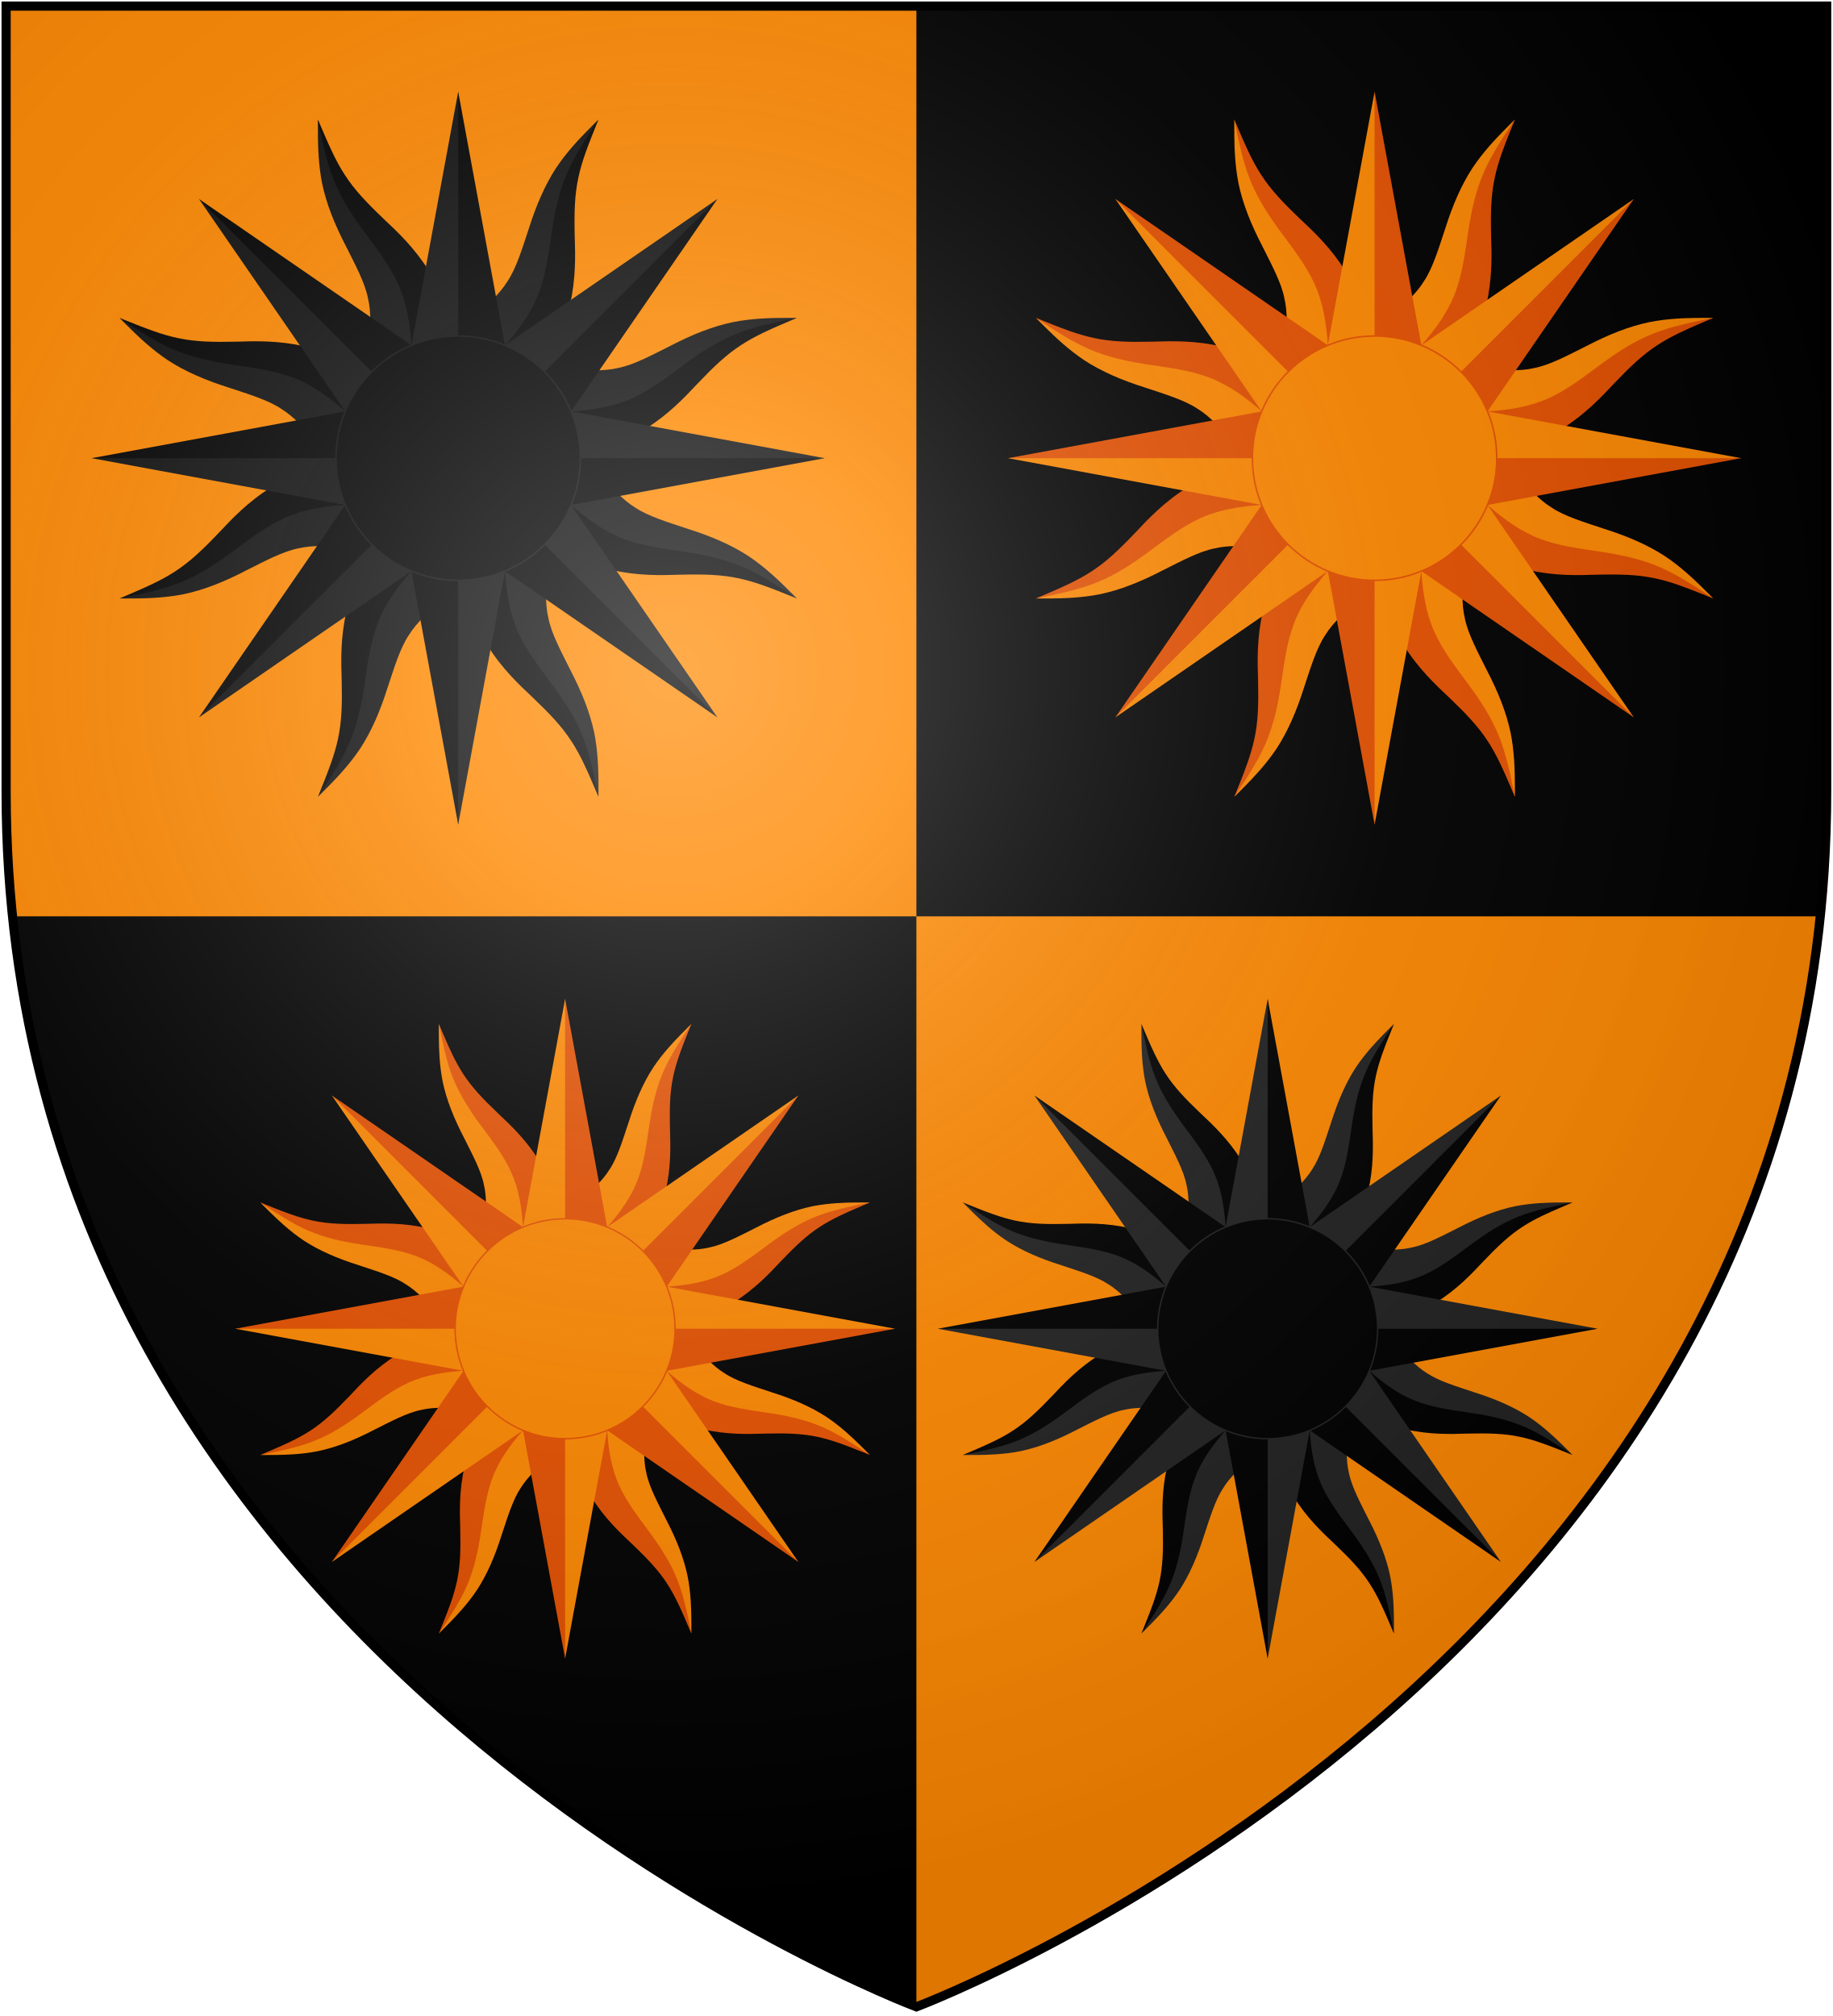
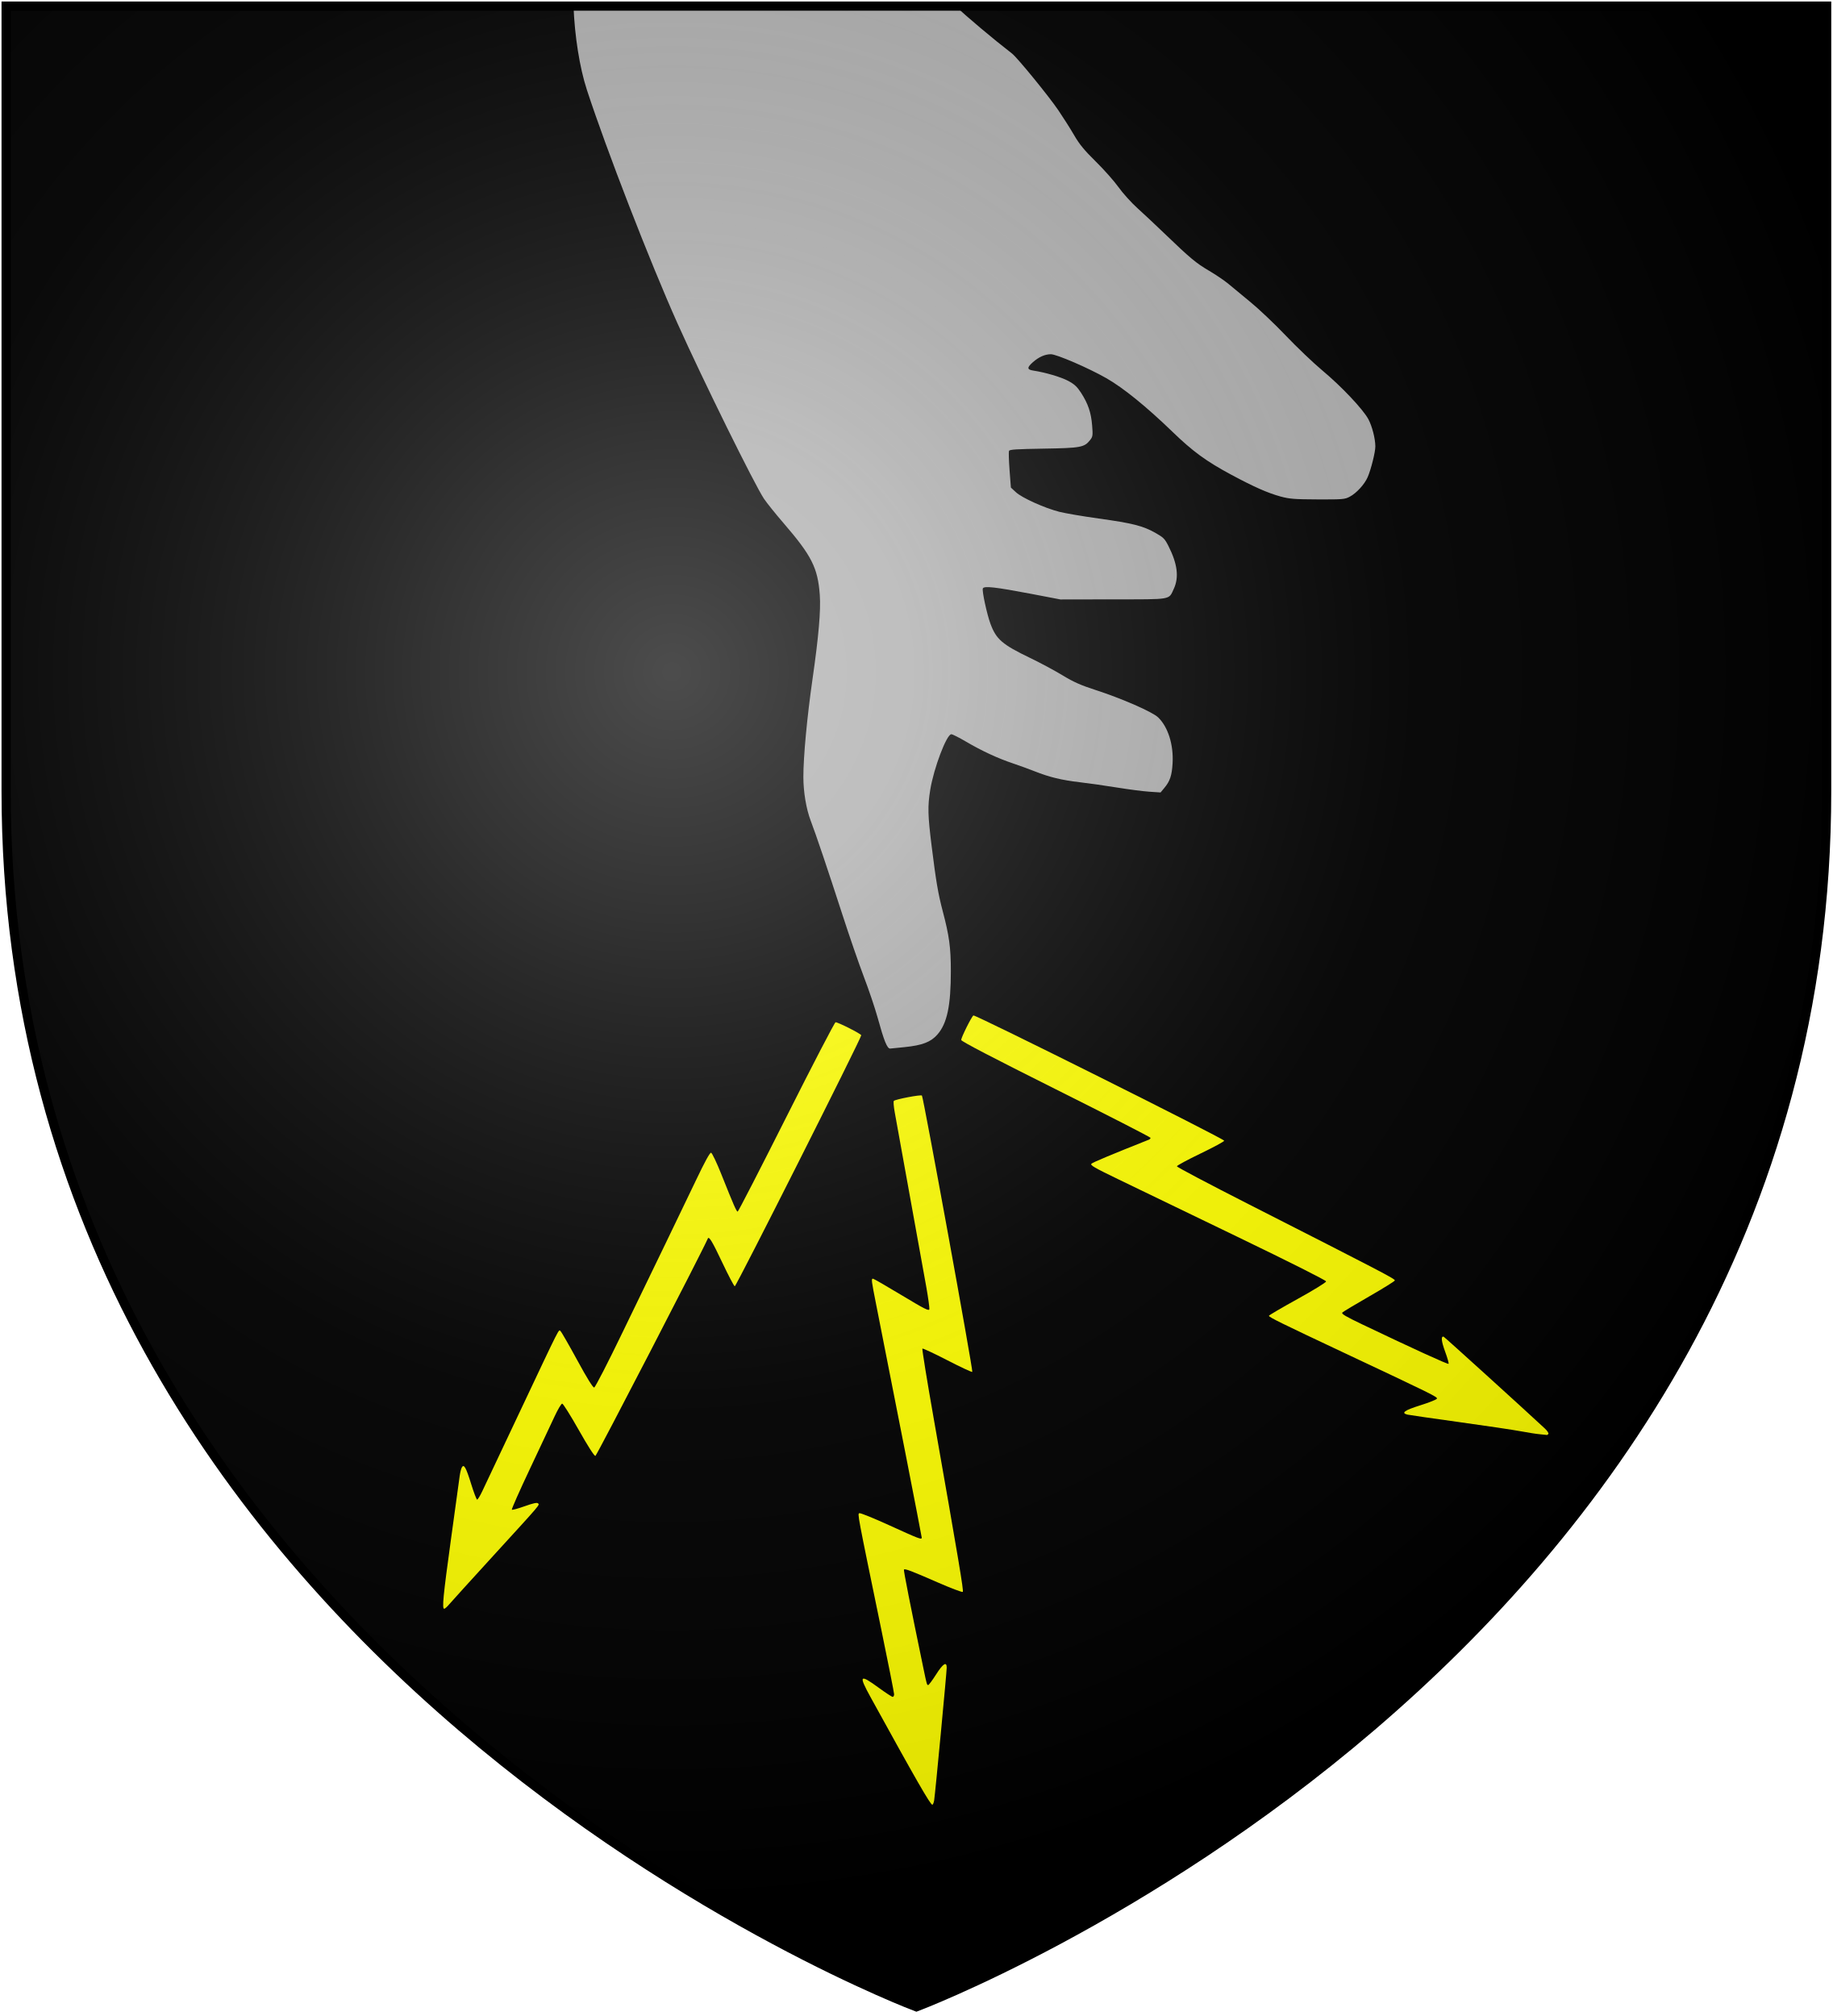
- <svg xmlns="http://www.w3.org/2000/svg" xmlns:xlink="http://www.w3.org/1999/xlink" width="600" height="660">
-   <defs>
+ <svg xmlns="http://www.w3.org/2000/svg" xmlns:xlink="http://www.w3.org/1999/xlink" width="600" height="660" id="svg2" version="1.1">
+   <defs id="defs4">
+     <linearGradient id="linearGradient4445">
+       <stop style="stop-color:#cc0000;stop-opacity:1;" offset="0" id="stop4447" />
+       <stop id="stop4461" offset="0.25" style="stop-color:#ffff00;stop-opacity:1;" />
+       <stop id="stop4459" offset="0.5" style="stop-color:#cc0000;stop-opacity:0.784;" />
+       <stop style="stop-color:#ffff00;stop-opacity:1;" offset="0.75" id="stop4474" />
+       <stop style="stop-color:#cc0000;stop-opacity:1;" offset="1" id="stop4449" />
+     </linearGradient>
    <radialGradient id="rg" gradientUnits="userSpaceOnUse" cx="220" cy="220" r="405">
-       <stop style="stop-color:#fff;stop-opacity:.3" offset="0" />
-       <stop style="stop-color:#fff;stop-opacity:.2" offset=".2" />
-       <stop style="stop-color:#666;stop-opacity:.1" offset=".6" />
-       <stop style="stop-color:#000;stop-opacity:.13" offset="1" />
+       <stop style="stop-color:#fff;stop-opacity:.3" offset="0" id="stop7" />
+       <stop style="stop-color:#fff;stop-opacity:.2" offset=".2" id="stop9" />
+       <stop style="stop-color:#666;stop-opacity:.1" offset=".6" id="stop11" />
+       <stop style="stop-color:#000;stop-opacity:.13" offset="1" id="stop13" />
    </radialGradient>
    <path id="shield" d="m2,2v257c0,286 298,398 298,398c0,0 298-112 298-398V2z" />
-     <g id="black-sun" transform="scale(0.5)">
-       <g id="black-wavy-rays" transform="rotate(22.5,300,300)">
-         <g id="black-wavy-ray">
-           <path style="fill:#0f0f0f;stroke:none;" d="m 295.717,70.376 c -2.385,5.976 -6.793,17.205 -9.212,29.482 -2.482,13.198 -2.695,27.571 -1.276,43.823 v 2e-5 c 0.916,13.141 2.361,26.692 0.28,36.949 -1.524,9.641 -6.37,19.491 -11.656,30.465 -6.488,12.089 -13.442,26.835 -16.405,47.216 -1.104,16.246 1.289,30.237 5.178,41.689 h 37.369 l 18.025,-120.05 -18.021,-59.975 -2.713,-29.987 2.713,-29.987 c 0,0 -1.6,3.65 -4.283,10.376 z" />
-           <path style="fill:#000000;stroke:none;" d="m 337.366,300 c -1.986,-5.856 -4.364,-11.092 -6.866,-15.539 -1e-5,-4e-5 -0.032,-0.074 -0.032,-0.074 h 5e-5 v 0 c -3.605,-8.373 -8.77,-17.398 -8.831,-22.699 -1.566,-6.816 1.574,-17.211 4.509,-32.784 3.534,-14.922 5.368,-31.997 3.056,-49.535 -2.903,-17.451 -9.211,-31.546 -14.432,-43.051 l -1e-5,-1e-5 c -6.103,-13.834 -10.297,-24.638 -12.384,-36.177 -1.99,-10.568 -2.156,-22.658 -2.245,-28.944 -0.102,-7.189 -0.142,-11.198 -0.142,-11.198 -2.575,13.333 -5.316,26.667 -5.554,40 -0.238,13.333 2.231,26.667 5.554,40 3.323,13.333 6.971,26.667 7.356,40 0.385,13.333 -2.815,26.667 -7.356,40 -4.541,13.333 -9.755,26.667 -10.457,40 -0.702,13.333 3.664,26.667 10.457,40" />
-         </g>
-         <use xlink:href="#black-wavy-ray" transform="rotate(45,300,300)" />
-         <use xlink:href="#black-wavy-ray" transform="rotate(90,300,300)" />
-         <use xlink:href="#black-wavy-ray" transform="rotate(135,300,300)" />
-         <use xlink:href="#black-wavy-ray" transform="rotate(180,300,300)" />
-         <use xlink:href="#black-wavy-ray" transform="rotate(225,300,300)" />
-         <use xlink:href="#black-wavy-ray" transform="rotate(270,300,300)" />
-         <use xlink:href="#black-wavy-ray" transform="rotate(315,300,300)" />
-       </g>
-       <g id="black-straight-rays">
-         <g id="black-straight-ray">
-           <path style="fill:#0f0f0f;stroke:none;" d="m 300,60 -30.615,166.09 30.615,73.91 15,-73.91 z" />
-           <path style="fill:#000000;stroke:none;" d="m 300,300 v -240 l 30.615,166.09 z" />
-         </g>
-         <use xlink:href="#black-straight-ray" transform="rotate(45,300,300)" />
-         <use xlink:href="#black-straight-ray" transform="rotate(90,300,300)" />
-         <use xlink:href="#black-straight-ray" transform="rotate(135,300,300)" />
-         <use xlink:href="#black-straight-ray" transform="rotate(180,300,300)" />
-         <use xlink:href="#black-straight-ray" transform="rotate(225,300,300)" />
-         <use xlink:href="#black-straight-ray" transform="rotate(270,300,300)" />
-         <use xlink:href="#black-straight-ray" transform="rotate(315,300,300)" />
-       </g>
-       <circle id="black-disk" style="fill:#000000;stroke:#0f0f0f;" cx="300" cy="300" r="80" />
-     </g>
-     <g id="black-sun2" transform="scale(0.5)">
-       <g id="black-wavy-rays2" transform="rotate(22.5,300,300)">
-         <g id="black-wavy-ray2">
-           <path style="fill:#222222;stroke:none;" d="m 295.717,70.376 c -2.385,5.976 -6.793,17.205 -9.212,29.482 -2.482,13.198 -2.695,27.571 -1.276,43.823 v 2e-5 c 0.916,13.141 2.361,26.692 0.28,36.949 -1.524,9.641 -6.37,19.491 -11.656,30.465 -6.488,12.089 -13.442,26.835 -16.405,47.216 -1.104,16.246 1.289,30.237 5.178,41.689 h 37.369 l 18.025,-120.05 -18.021,-59.975 -2.713,-29.987 2.713,-29.987 c 0,0 -1.6,3.65 -4.283,10.376 z" />
-           <path style="fill:#000000;stroke:none;" d="m 337.366,300 c -1.986,-5.856 -4.364,-11.092 -6.866,-15.539 -1e-5,-4e-5 -0.032,-0.074 -0.032,-0.074 h 5e-5 v 0 c -3.605,-8.373 -8.77,-17.398 -8.831,-22.699 -1.566,-6.816 1.574,-17.211 4.509,-32.784 3.534,-14.922 5.368,-31.997 3.056,-49.535 -2.903,-17.451 -9.211,-31.546 -14.432,-43.051 l -1e-5,-1e-5 c -6.103,-13.834 -10.297,-24.638 -12.384,-36.177 -1.99,-10.568 -2.156,-22.658 -2.245,-28.944 -0.102,-7.189 -0.142,-11.198 -0.142,-11.198 -2.575,13.333 -5.316,26.667 -5.554,40 -0.238,13.333 2.231,26.667 5.554,40 3.323,13.333 6.971,26.667 7.356,40 0.385,13.333 -2.815,26.667 -7.356,40 -4.541,13.333 -9.755,26.667 -10.457,40 -0.702,13.333 3.664,26.667 10.457,40" />
-         </g>
-         <use xlink:href="#black-wavy-ray2" transform="rotate(45,300,300)" />
-         <use xlink:href="#black-wavy-ray2" transform="rotate(90,300,300)" />
-         <use xlink:href="#black-wavy-ray2" transform="rotate(135,300,300)" />
-         <use xlink:href="#black-wavy-ray2" transform="rotate(180,300,300)" />
-         <use xlink:href="#black-wavy-ray2" transform="rotate(225,300,300)" />
-         <use xlink:href="#black-wavy-ray2" transform="rotate(270,300,300)" />
-         <use xlink:href="#black-wavy-ray2" transform="rotate(315,300,300)" />
-       </g>
-       <g id="black-straight-rays2">
-         <g id="black-straight-ray2">
-           <path style="fill:#222222;stroke:none;" d="m 300,60 -30.615,166.09 30.615,73.91 15,-73.91 z" />
-           <path style="fill:#000000;stroke:none;" d="m 300,300 v -240 l 30.615,166.09 z" />
-         </g>
-         <use xlink:href="#black-straight-ray2" transform="rotate(45,300,300)" />
-         <use xlink:href="#black-straight-ray2" transform="rotate(90,300,300)" />
-         <use xlink:href="#black-straight-ray2" transform="rotate(135,300,300)" />
-         <use xlink:href="#black-straight-ray2" transform="rotate(180,300,300)" />
-         <use xlink:href="#black-straight-ray2" transform="rotate(225,300,300)" />
-         <use xlink:href="#black-straight-ray2" transform="rotate(270,300,300)" />
-         <use xlink:href="#black-straight-ray2" transform="rotate(315,300,300)" />
-       </g>
-       <circle id="black-disk2" style="fill:#000000;stroke:#222222;" cx="300" cy="300" r="80" />
-     </g>
-     <g id="orange-sun" transform="scale(0.5)">
-       <g id="orange-wavy-rays" transform="rotate(22.5,300,300)">
-         <g id="orange-wavy-ray">
-           <path style="fill:#ff8800;stroke:none;" d="m 295.717,70.376 c -2.385,5.976 -6.793,17.205 -9.212,29.482 -2.482,13.198 -2.695,27.571 -1.276,43.823 v 2e-5 c 0.916,13.141 2.361,26.692 0.28,36.949 -1.524,9.641 -6.37,19.491 -11.656,30.465 -6.488,12.089 -13.442,26.835 -16.405,47.216 -1.104,16.246 1.289,30.237 5.178,41.689 h 37.369 l 18.025,-120.05 -18.021,-59.975 -2.713,-29.987 2.713,-29.987 c 0,0 -1.6,3.65 -4.283,10.376 z" />
-           <path style="fill:#e55000;stroke:none;" d="m 337.366,300 c -1.986,-5.856 -4.364,-11.092 -6.866,-15.539 -1e-5,-4e-5 -0.032,-0.074 -0.032,-0.074 h 5e-5 v 0 c -3.605,-8.373 -8.77,-17.398 -8.831,-22.699 -1.566,-6.816 1.574,-17.211 4.509,-32.784 3.534,-14.922 5.368,-31.997 3.056,-49.535 -2.903,-17.451 -9.211,-31.546 -14.432,-43.051 l -1e-5,-1e-5 c -6.103,-13.834 -10.297,-24.638 -12.384,-36.177 -1.99,-10.568 -2.156,-22.658 -2.245,-28.944 -0.102,-7.189 -0.142,-11.198 -0.142,-11.198 -2.575,13.333 -5.316,26.667 -5.554,40 -0.238,13.333 2.231,26.667 5.554,40 3.323,13.333 6.971,26.667 7.356,40 0.385,13.333 -2.815,26.667 -7.356,40 -4.541,13.333 -9.755,26.667 -10.457,40 -0.702,13.333 3.664,26.667 10.457,40" />
-         </g>
-         <use xlink:href="#orange-wavy-ray" transform="rotate(45,300,300)" />
-         <use xlink:href="#orange-wavy-ray" transform="rotate(90,300,300)" />
-         <use xlink:href="#orange-wavy-ray" transform="rotate(135,300,300)" />
-         <use xlink:href="#orange-wavy-ray" transform="rotate(180,300,300)" />
-         <use xlink:href="#orange-wavy-ray" transform="rotate(225,300,300)" />
-         <use xlink:href="#orange-wavy-ray" transform="rotate(270,300,300)" />
-         <use xlink:href="#orange-wavy-ray" transform="rotate(315,300,300)" />
-       </g>
-       <g id="orange-straight-rays">
-         <g id="orange-straight-ray">
-           <path style="fill:#ff8800;stroke:none;" d="m 300,60 -30.615,166.09 30.615,73.91 15,-73.91 z" />
-           <path style="fill:#e55000;stroke:none;" d="m 300,300 v -240 l 30.615,166.09 z" />
-         </g>
-         <use xlink:href="#orange-straight-ray" transform="rotate(45,300,300)" />
-         <use xlink:href="#orange-straight-ray" transform="rotate(90,300,300)" />
-         <use xlink:href="#orange-straight-ray" transform="rotate(135,300,300)" />
-         <use xlink:href="#orange-straight-ray" transform="rotate(180,300,300)" />
-         <use xlink:href="#orange-straight-ray" transform="rotate(225,300,300)" />
-         <use xlink:href="#orange-straight-ray" transform="rotate(270,300,300)" />
-         <use xlink:href="#orange-straight-ray" transform="rotate(315,300,300)" />
-       </g>
-       <circle id="orange-disk" style="fill:#ff8800;stroke:#e55000;" cx="300" cy="300" r="80" />
-     </g>
+     <radialGradient xlink:href="#rg-7" id="radialGradient3055-1" gradientUnits="userSpaceOnUse" cx="220" cy="220" r="405" />
+     <radialGradient id="rg-7" gradientUnits="userSpaceOnUse" cx="220" cy="220" r="405">
+       <stop style="stop-color:#fff;stop-opacity:.3" offset="0" id="stop7-4" />
+       <stop style="stop-color:#fff;stop-opacity:.2" offset=".2" id="stop9-0" />
+       <stop style="stop-color:#666;stop-opacity:.1" offset=".6" id="stop11-9" />
+       <stop style="stop-color:#000;stop-opacity:.13" offset="1" id="stop13-4" />
+     </radialGradient>
+     <radialGradient r="405" cy="220" cx="220" gradientUnits="userSpaceOnUse" id="radialGradient3074" xlink:href="#rg-7" />
+     <radialGradient xlink:href="#linearGradient4445" id="radialGradient4457" cx="273.656" cy="280.404" fx="273.656" fy="280.404" r="271.156" gradientTransform="matrix(1,0,0,1.026729,0,-7.494966)" gradientUnits="userSpaceOnUse" />
+     <radialGradient xlink:href="#linearGradient4445" id="radialGradient4504" gradientUnits="userSpaceOnUse" gradientTransform="matrix(-1,0,0,1.026729,601,-7.494966)" cx="273.656" cy="280.404" fx="273.656" fy="280.404" r="271.156" />
+     <linearGradient id="linearGradient4445-7">
+       <stop style="stop-color:#cc0000;stop-opacity:1;" offset="0" id="stop4447-4" />
+       <stop id="stop4461-0" offset="0.25" style="stop-color:#ffff00;stop-opacity:1;" />
+       <stop id="stop4459-9" offset="0.5" style="stop-color:#cc0000;stop-opacity:0.784;" />
+       <stop style="stop-color:#ffff00;stop-opacity:1;" offset="0.75" id="stop4474-4" />
+       <stop style="stop-color:#cc0000;stop-opacity:1;" offset="1" id="stop4449-8" />
+     </linearGradient>
+     <linearGradient id="linearGradient3068">
+       <stop style="stop-color:#cc0000;stop-opacity:1;" offset="0" id="stop3070" />
+       <stop id="stop3072" offset="0.25" style="stop-color:#ffff00;stop-opacity:1;" />
+       <stop id="stop3074" offset="0.5" style="stop-color:#cc0000;stop-opacity:0.784;" />
+       <stop style="stop-color:#ffff00;stop-opacity:1;" offset="0.75" id="stop3076" />
+       <stop style="stop-color:#cc0000;stop-opacity:1;" offset="1" id="stop3078" />
+     </linearGradient>
+     <linearGradient xlink:href="#linearGradient3068" id="linearGradient4189" x1="194.319" y1="980.34" x2="-11.083" y2="978.982" gradientUnits="userSpaceOnUse" />
+     <linearGradient xlink:href="#linearGradient3068" id="linearGradient4213" x1="45.518" y1="910.064" x2="144.508" y2="910.064" gradientUnits="userSpaceOnUse" />
+     <linearGradient xlink:href="#linearGradient3068" id="linearGradient4288" gradientUnits="userSpaceOnUse" x1="194.319" y1="980.34" x2="-11.083" y2="978.982" />
+     <linearGradient xlink:href="#linearGradient3068" id="linearGradient4290" gradientUnits="userSpaceOnUse" x1="45.518" y1="910.064" x2="144.508" y2="910.064" />
+     <linearGradient xlink:href="#linearGradient3068" id="linearGradient4292" gradientUnits="userSpaceOnUse" x1="194.319" y1="980.34" x2="-11.083" y2="978.982" />
+     <linearGradient xlink:href="#linearGradient3068" id="linearGradient4294" gradientUnits="userSpaceOnUse" x1="45.518" y1="910.064" x2="144.508" y2="910.064" />
+     <linearGradient xlink:href="#linearGradient3068" id="linearGradient4296" gradientUnits="userSpaceOnUse" x1="194.319" y1="980.34" x2="-11.083" y2="978.982" />
+     <linearGradient xlink:href="#linearGradient3068" id="linearGradient4298" gradientUnits="userSpaceOnUse" x1="45.518" y1="910.064" x2="144.508" y2="910.064" />
+     <linearGradient xlink:href="#linearGradient3068" id="linearGradient4444" gradientUnits="userSpaceOnUse" x1="194.319" y1="980.34" x2="-11.083" y2="978.982" />
+     <linearGradient xlink:href="#linearGradient3068" id="linearGradient4446" gradientUnits="userSpaceOnUse" x1="45.518" y1="910.064" x2="144.508" y2="910.064" />
+     <linearGradient xlink:href="#linearGradient3068" id="linearGradient4448" gradientUnits="userSpaceOnUse" x1="194.319" y1="980.34" x2="-11.083" y2="978.982" />
+     <linearGradient xlink:href="#linearGradient3068" id="linearGradient4450" gradientUnits="userSpaceOnUse" x1="45.518" y1="910.064" x2="144.508" y2="910.064" />
+     <linearGradient xlink:href="#linearGradient3068" id="linearGradient4452" gradientUnits="userSpaceOnUse" x1="194.319" y1="980.34" x2="-11.083" y2="978.982" />
+     <linearGradient xlink:href="#linearGradient3068" id="linearGradient4454" gradientUnits="userSpaceOnUse" x1="45.518" y1="910.064" x2="144.508" y2="910.064" />
+     <linearGradient xlink:href="#linearGradient3068" id="linearGradient4600" gradientUnits="userSpaceOnUse" x1="194.319" y1="980.34" x2="-11.083" y2="978.982" />
+     <linearGradient xlink:href="#linearGradient3068" id="linearGradient4602" gradientUnits="userSpaceOnUse" x1="45.518" y1="910.064" x2="144.508" y2="910.064" />
+     <linearGradient xlink:href="#linearGradient3068" id="linearGradient4604" gradientUnits="userSpaceOnUse" x1="194.319" y1="980.34" x2="-11.083" y2="978.982" />
+     <linearGradient xlink:href="#linearGradient3068" id="linearGradient4606" gradientUnits="userSpaceOnUse" x1="45.518" y1="910.064" x2="144.508" y2="910.064" />
+     <linearGradient xlink:href="#linearGradient3068" id="linearGradient4608" gradientUnits="userSpaceOnUse" x1="194.319" y1="980.34" x2="-11.083" y2="978.982" />
+     <linearGradient xlink:href="#linearGradient3068" id="linearGradient4610" gradientUnits="userSpaceOnUse" x1="45.518" y1="910.064" x2="144.508" y2="910.064" />
+     <linearGradient xlink:href="#linearGradient3068" id="linearGradient4764" gradientUnits="userSpaceOnUse" x1="194.319" y1="980.34" x2="-11.083" y2="978.982" />
+     <linearGradient xlink:href="#linearGradient3068" id="linearGradient4766" gradientUnits="userSpaceOnUse" x1="45.518" y1="910.064" x2="144.508" y2="910.064" />
+     <linearGradient xlink:href="#linearGradient3068" id="linearGradient4912" gradientUnits="userSpaceOnUse" x1="194.319" y1="980.34" x2="-11.083" y2="978.982" />
+     <linearGradient xlink:href="#linearGradient3068" id="linearGradient4914" gradientUnits="userSpaceOnUse" x1="45.518" y1="910.064" x2="144.508" y2="910.064" />
+     <linearGradient xlink:href="#linearGradient3068" id="linearGradient4916" gradientUnits="userSpaceOnUse" x1="194.319" y1="980.34" x2="-11.083" y2="978.982" />
+     <linearGradient xlink:href="#linearGradient3068" id="linearGradient4918" gradientUnits="userSpaceOnUse" x1="45.518" y1="910.064" x2="144.508" y2="910.064" />
+     <linearGradient xlink:href="#linearGradient3068" id="linearGradient4920" gradientUnits="userSpaceOnUse" x1="194.319" y1="980.34" x2="-11.083" y2="978.982" />
+     <linearGradient xlink:href="#linearGradient3068" id="linearGradient4922" gradientUnits="userSpaceOnUse" x1="45.518" y1="910.064" x2="144.508" y2="910.064" />
+     <linearGradient xlink:href="#linearGradient3068" id="linearGradient5068" gradientUnits="userSpaceOnUse" x1="194.319" y1="980.34" x2="-11.083" y2="978.982" />
+     <linearGradient xlink:href="#linearGradient3068" id="linearGradient5070" gradientUnits="userSpaceOnUse" x1="45.518" y1="910.064" x2="144.508" y2="910.064" />
+     <linearGradient xlink:href="#linearGradient3068" id="linearGradient5072" gradientUnits="userSpaceOnUse" x1="194.319" y1="980.34" x2="-11.083" y2="978.982" />
+     <linearGradient xlink:href="#linearGradient3068" id="linearGradient5074" gradientUnits="userSpaceOnUse" x1="45.518" y1="910.064" x2="144.508" y2="910.064" />
+     <linearGradient xlink:href="#linearGradient3068" id="linearGradient5076" gradientUnits="userSpaceOnUse" x1="194.319" y1="980.34" x2="-11.083" y2="978.982" />
+     <linearGradient xlink:href="#linearGradient3068" id="linearGradient5078" gradientUnits="userSpaceOnUse" x1="45.518" y1="910.064" x2="144.508" y2="910.064" />
+     <linearGradient xlink:href="#linearGradient3068" id="linearGradient5232" gradientUnits="userSpaceOnUse" x1="194.319" y1="980.34" x2="-11.083" y2="978.982" />
+     <linearGradient xlink:href="#linearGradient3068" id="linearGradient5234" gradientUnits="userSpaceOnUse" x1="45.518" y1="910.064" x2="144.508" y2="910.064" />
+     <linearGradient xlink:href="#linearGradient3068" id="linearGradient5388" gradientUnits="userSpaceOnUse" x1="194.319" y1="980.34" x2="-11.083" y2="978.982" />
+     <linearGradient xlink:href="#linearGradient3068" id="linearGradient5390" gradientUnits="userSpaceOnUse" x1="45.518" y1="910.064" x2="144.508" y2="910.064" />
+     <linearGradient xlink:href="#linearGradient3068" id="linearGradient5852" gradientUnits="userSpaceOnUse" x1="194.319" y1="980.34" x2="-11.083" y2="978.982" />
+     <linearGradient xlink:href="#linearGradient3068" id="linearGradient5854" gradientUnits="userSpaceOnUse" x1="45.518" y1="910.064" x2="144.508" y2="910.064" />
+     <linearGradient xlink:href="#linearGradient3068" id="linearGradient5856" gradientUnits="userSpaceOnUse" x1="194.319" y1="980.34" x2="-11.083" y2="978.982" />
+     <linearGradient xlink:href="#linearGradient3068" id="linearGradient5858" gradientUnits="userSpaceOnUse" x1="45.518" y1="910.064" x2="144.508" y2="910.064" />
+     <linearGradient xlink:href="#linearGradient3068" id="linearGradient5860" gradientUnits="userSpaceOnUse" x1="194.319" y1="980.34" x2="-11.083" y2="978.982" />
+     <linearGradient xlink:href="#linearGradient3068" id="linearGradient5862" gradientUnits="userSpaceOnUse" x1="45.518" y1="910.064" x2="144.508" y2="910.064" />
+     <linearGradient xlink:href="#linearGradient3068" id="linearGradient6008" gradientUnits="userSpaceOnUse" x1="194.319" y1="980.34" x2="-11.083" y2="978.982" />
+     <linearGradient xlink:href="#linearGradient3068" id="linearGradient6010" gradientUnits="userSpaceOnUse" x1="45.518" y1="910.064" x2="144.508" y2="910.064" />
+     <linearGradient xlink:href="#linearGradient3068" id="linearGradient6012" gradientUnits="userSpaceOnUse" x1="194.319" y1="980.34" x2="-11.083" y2="978.982" />
+     <linearGradient xlink:href="#linearGradient3068" id="linearGradient6014" gradientUnits="userSpaceOnUse" x1="45.518" y1="910.064" x2="144.508" y2="910.064" />
+     <linearGradient xlink:href="#linearGradient3068" id="linearGradient6016" gradientUnits="userSpaceOnUse" x1="194.319" y1="980.34" x2="-11.083" y2="978.982" />
+     <linearGradient xlink:href="#linearGradient3068" id="linearGradient6018" gradientUnits="userSpaceOnUse" x1="45.518" y1="910.064" x2="144.508" y2="910.064" />
+     <linearGradient xlink:href="#linearGradient3068" id="linearGradient6164" gradientUnits="userSpaceOnUse" x1="194.319" y1="980.34" x2="-11.083" y2="978.982" />
+     <linearGradient xlink:href="#linearGradient3068" id="linearGradient6166" gradientUnits="userSpaceOnUse" x1="45.518" y1="910.064" x2="144.508" y2="910.064" />
+     <linearGradient xlink:href="#linearGradient3068" id="linearGradient6168" gradientUnits="userSpaceOnUse" x1="194.319" y1="980.34" x2="-11.083" y2="978.982" />
+     <linearGradient xlink:href="#linearGradient3068" id="linearGradient6170" gradientUnits="userSpaceOnUse" x1="45.518" y1="910.064" x2="144.508" y2="910.064" />
+     <linearGradient xlink:href="#linearGradient3068" id="linearGradient6172" gradientUnits="userSpaceOnUse" x1="194.319" y1="980.34" x2="-11.083" y2="978.982" />
+     <linearGradient xlink:href="#linearGradient3068" id="linearGradient6174" gradientUnits="userSpaceOnUse" x1="45.518" y1="910.064" x2="144.508" y2="910.064" />
+     <linearGradient xlink:href="#linearGradient3068" id="linearGradient6320" gradientUnits="userSpaceOnUse" x1="194.319" y1="980.34" x2="-11.083" y2="978.982" />
+     <linearGradient xlink:href="#linearGradient3068" id="linearGradient6322" gradientUnits="userSpaceOnUse" x1="45.518" y1="910.064" x2="144.508" y2="910.064" />
+     <linearGradient xlink:href="#linearGradient3068" id="linearGradient6324" gradientUnits="userSpaceOnUse" x1="194.319" y1="980.34" x2="-11.083" y2="978.982" />
+     <linearGradient xlink:href="#linearGradient3068" id="linearGradient6326" gradientUnits="userSpaceOnUse" x1="45.518" y1="910.064" x2="144.508" y2="910.064" />
+     <linearGradient xlink:href="#linearGradient3068" id="linearGradient6328" gradientUnits="userSpaceOnUse" x1="194.319" y1="980.34" x2="-11.083" y2="978.982" />
+     <linearGradient xlink:href="#linearGradient3068" id="linearGradient6330" gradientUnits="userSpaceOnUse" x1="45.518" y1="910.064" x2="144.508" y2="910.064" />
  </defs>
-   <use id="bg" xlink:href="#shield" fill="#f80" />
-   <path id="top-right" fill="#000" d="M 300 2 L 300 300 L 595.893 300 C 597.268 286.748 598 273.089 598 259 L 598 2 L 300 2 z" />
-   <path id="bottom-left" fill="#000" d="M 4.107 300 C 30.646 555.756 300 657 300 657 L 300 300 L 4.107 300 z" />
-   <use xlink:href="#black-sun" />
-   <use xlink:href="#black-sun2" transform="translate(280,300)scale(0.9)" />
-   <use xlink:href="#orange-sun" transform="translate(300)" />
-   <use xlink:href="#orange-sun" transform="translate(50,300)scale(0.9)" />
-   <use id="shine" xlink:href="#shield" fill="url(#rg)" stroke="#000" stroke-width="3" />
+   <g id="layer2" style="display:inline">
+     <path d="m 598.5,2 v 257 c 0,286 -298,398 -298,398 0,0 -298,-112 -298,-398 V 2 z" id="path13" style="fill:#000000;fill-opacity:1;stroke:none;display:inline" />
+     <path style="fill:#ffff00" d="m 305.815,589.432 c 0.323,-1.933 4.113,-42.02 4.112,-43.484 0,-2.108 -1.226,-1.317 -3.497,2.26 -1.203,1.894 -2.357,3.444 -2.566,3.444 -0.407,0 -0.476,-0.239 -1.499,-5.166 -4.387,-21.134 -6.62,-32.459 -6.437,-32.642 0.35,-0.35 2.446,0.448 10.972,4.176 4.374,1.913 8.105,3.325 8.292,3.138 0.328,-0.328 -1.277,-9.891 -9.61,-57.272 -2.139,-12.16 -3.768,-22.23 -3.621,-22.377 0.147,-0.147 3.822,1.568 8.167,3.812 4.345,2.244 8.023,3.958 8.174,3.81 0.33,-0.325 -16.016,-89.992 -16.492,-90.468 -0.363,-0.363 -8.659,1.216 -9.193,1.75 -0.18,0.18 -0.046,1.871 0.298,3.757 2.259,12.363 9.402,51.896 10.334,57.194 0.62,3.524 1.069,6.776 0.997,7.227 -0.11,0.694 -1.508,-0.009 -9.092,-4.577 -4.929,-2.969 -9.143,-5.397 -9.364,-5.397 -0.6,0 -0.531,0.552 1.082,8.673 5.645,28.427 14.877,75.648 14.877,76.093 0,0.757 -0.669,0.502 -10.88,-4.146 -4.918,-2.239 -9.205,-3.97 -9.526,-3.847 -0.646,0.248 -0.723,-0.165 7.033,37.425 2.382,11.544 4.331,21.376 4.331,21.85 0,0.474 -0.211,0.861 -0.47,0.861 -0.258,0 -2.329,-1.356 -4.602,-3.014 -6.251,-4.559 -6.615,-4.121 -2.613,3.152 14.855,26.998 19.546,35.166 20.195,35.166 0.201,0 0.471,-0.63 0.6,-1.399 z" id="path3010" />
+     <path style="fill:#ffff00" d="m 147.045,525.237 c 0.668,-0.794 7.124,-7.909 14.347,-15.81 15.986,-17.489 15.306,-16.692 14.736,-17.263 -0.318,-0.318 -1.629,-0.033 -4.375,0.949 -2.157,0.772 -4.043,1.282 -4.191,1.134 -0.148,-0.148 2.5,-6.133 5.885,-13.301 3.384,-7.168 7.031,-14.921 8.103,-17.23 1.072,-2.309 2.195,-4.198 2.495,-4.198 0.3,0 2.737,3.878 5.415,8.618 3.03,5.364 5.091,8.575 5.458,8.503 0.421,-0.082 35.265,-67.46 36.797,-71.153 0.374,-0.901 1.437,0.87 4.841,8.062 1.925,4.067 3.717,7.467 3.982,7.556 0.437,0.146 41.406,-81.16 41.406,-82.172 0,-0.443 -7.533,-4.269 -8.405,-4.269 -0.276,0 -7.52,13.949 -16.097,30.998 -8.577,17.049 -15.754,30.998 -15.948,30.998 -0.391,0 -1.289,-2.054 -5.366,-12.27 -1.512,-3.789 -3.016,-6.943 -3.343,-7.009 -0.392,-0.08 -2.074,2.99 -4.953,9.041 -2.398,5.039 -6.805,14.199 -9.795,20.356 -2.99,6.157 -9.365,19.331 -14.167,29.275 -4.91,10.168 -9.002,18.129 -9.351,18.191 -0.408,0.072 -2.311,-2.996 -5.554,-8.955 -2.714,-4.986 -5.173,-9.263 -5.464,-9.505 -0.662,-0.549 0.253,-2.361 -13.291,26.317 -6.095,12.905 -11.655,24.675 -12.357,26.155 -0.702,1.48 -1.445,2.691 -1.651,2.691 -0.206,0 -1.079,-2.276 -1.939,-5.059 -1.71,-5.531 -2.414,-6.765 -3.1,-5.432 -0.227,0.442 -0.531,1.676 -0.675,2.741 -0.144,1.066 -1.431,10.408 -2.858,20.762 -2.574,18.669 -2.966,22.722 -2.196,22.722 0.22,0 0.946,-0.65 1.615,-1.444 z" id="path3008" />
+     <path style="fill:#ffff00" d="m 506.896,469.42 c 0.147,-0.237 -0.375,-1.028 -1.159,-1.758 -7.015,-6.533 -32.792,-29.917 -33.102,-30.029 -0.971,-0.35 -0.8,1.452 0.466,4.887 0.753,2.043 1.254,3.83 1.114,3.97 -0.236,0.236 -11.433,-4.879 -28.21,-12.889 -5.566,-2.657 -6.963,-3.49 -6.555,-3.906 0.285,-0.291 4.232,-2.66 8.771,-5.265 4.539,-2.605 8.321,-4.957 8.405,-5.227 0.153,-0.493 -3.826,-2.569 -47.785,-24.93 -12.964,-6.595 -23.572,-12.195 -23.572,-12.445 0,-0.25 3.487,-2.133 7.75,-4.184 4.262,-2.051 7.75,-3.939 7.75,-4.195 0,-0.639 -81.541,-41.366 -82.104,-41.008 -0.604,0.385 -4.003,7.199 -4.003,8.026 0,0.436 10.337,5.824 30.998,16.155 17.049,8.525 30.998,15.673 30.998,15.884 0,0.211 -0.242,0.48 -0.538,0.598 -12.303,4.889 -18.312,7.403 -18.797,7.864 -0.513,0.488 0.851,1.281 8.826,5.132 5.188,2.505 22.607,10.916 38.709,18.691 17.599,8.498 29.276,14.372 29.276,14.726 0,0.324 -4.214,2.914 -9.364,5.756 -5.15,2.842 -9.364,5.314 -9.364,5.494 0,0.453 3.953,2.4 24.54,12.088 29.038,13.664 30.656,14.463 30.465,15.034 -0.098,0.292 -2.536,1.271 -5.419,2.174 -5.178,1.622 -6.425,2.512 -4.273,3.049 0.533,0.133 8.137,1.233 16.898,2.444 8.761,1.211 17.867,2.568 20.235,3.016 2.368,0.448 5.177,0.885 6.243,0.972 1.066,0.087 2.071,0.192 2.235,0.233 0.164,0.041 0.417,-0.119 0.564,-0.356 z" id="path3006" />
+     <path style="fill:#aeaeae" d="M 187.75 2 C 188.123 11.778 189.753 22.141 192.125 29.406 C 198.486 48.89 212.751 85.687 221.781 105.844 C 229.958 124.095 247.03 158.699 250.125 163.312 C 250.999 164.615 253.876 168.203 256.531 171.281 C 265.724 181.939 267.724 185.893 268.375 194.75 C 268.748 199.828 267.997 208.39 266 222.281 C 264.199 234.812 263 247.712 263 254.344 C 263 259.265 263.932 264.829 265.406 268.688 C 267.095 273.106 271.041 284.799 275.688 299.156 C 277.986 306.26 281.186 315.55 282.812 319.812 C 284.439 324.075 286.463 330.078 287.312 333.156 C 289.425 340.814 290.418 343.281 291.406 343.281 C 291.589 343.281 293.712 343.06 296.125 342.812 C 301.932 342.217 304.695 341.164 306.875 338.688 C 310.047 335.084 311.285 329.28 311.281 317.875 C 311.277 310.168 310.737 306.315 308.625 298.312 C 307.097 292.524 306.417 288.428 305 277.062 C 303.741 266.967 303.648 264.039 304.531 258.594 C 305.687 251.468 309.9 240.375 311.438 240.375 C 311.821 240.375 313.971 241.458 316.219 242.781 C 321.363 245.809 326.66 248.266 331.656 249.938 C 333.795 250.653 336.957 251.814 338.688 252.5 C 343.607 254.451 347.563 255.393 353.531 256.094 C 356.564 256.45 362.096 257.24 365.812 257.844 C 369.529 258.447 374.226 259.053 376.25 259.188 L 379.938 259.438 L 381.156 257.969 C 383.004 255.777 383.65 253.881 383.875 249.844 C 384.213 243.767 382.376 237.964 379.125 234.844 C 377.261 233.054 367.258 228.681 358.688 225.906 C 353.901 224.357 351.512 223.317 347.906 221.125 C 345.363 219.579 340.565 217.002 337.25 215.406 C 328.08 210.992 326.142 209.312 324.25 204.219 C 323.098 201.117 321.44 193.464 321.75 192.656 C 322.094 191.759 325.751 192.166 337.531 194.406 L 347.156 196.25 L 364.438 196.219 C 383.862 196.202 382.553 196.453 384.25 192.812 C 386.028 188.998 385.488 184.626 382.5 178.719 C 381.319 176.385 380.867 175.931 378.219 174.438 C 374.171 172.155 370.75 171.288 359.656 169.75 C 354.444 169.027 348.664 168.032 346.812 167.562 C 342.017 166.345 334.573 162.997 332.594 161.156 L 330.938 159.625 L 330.5 153.938 C 330.264 150.808 330.187 147.952 330.312 147.625 C 330.496 147.148 332.724 147.02 341.656 146.875 C 353.816 146.677 354.974 146.454 356.844 144.094 C 357.75 142.95 357.798 142.587 357.531 139.25 C 357.196 135.059 356.192 132.131 353.906 128.594 C 352.617 126.599 351.723 125.772 349.688 124.688 C 347.333 123.432 342.305 121.941 338.219 121.312 C 336.173 120.998 336.165 120.307 338.188 118.531 C 340.107 116.846 342.14 115.963 344.031 115.969 C 345.904 115.974 356.313 120.46 362.188 123.812 C 367.722 126.971 375.29 133.106 383.781 141.312 C 390.513 147.818 394.84 150.988 403.125 155.438 C 410.495 159.396 415.045 161.403 419.156 162.531 C 422.069 163.331 423.716 163.47 431.344 163.5 C 439.622 163.532 440.263 163.473 441.906 162.594 C 444.089 161.426 446.691 158.585 447.719 156.25 C 448.825 153.738 450.268 147.941 450.25 146.125 C 450.225 143.53 449.177 139.465 447.938 137.188 C 446.169 133.938 439.153 126.508 432.969 121.344 C 429.953 118.825 424.52 113.638 420.906 109.844 C 417.292 106.05 412.098 101.136 409.375 98.906 C 406.652 96.677 403.411 93.993 402.156 92.938 C 400.902 91.882 398.052 89.956 395.844 88.656 C 391.51 86.105 389.669 84.564 381.375 76.594 C 378.404 73.739 374.346 69.923 372.344 68.125 C 370.342 66.327 367.546 63.209 366.125 61.219 C 364.704 59.229 361.369 55.48 358.719 52.875 C 354.992 49.212 353.393 47.279 351.656 44.281 C 350.422 42.15 348.074 38.462 346.469 36.094 C 343.339 31.477 333.048 18.871 331.312 17.531 C 325.12 12.75 316.114 5.162 312.844 2 L 187.75 2 z " id="path2989" />
+   </g>
+   <g id="layer1" style="display:inline">
+     <path d="m 2,2 v 257 c 0,286 298,398 298,398 0,0 298,-112 298,-398 V 2 z" id="shine" style="fill:url(#radialGradient3074);stroke:#000000;stroke-width:3" />
+   </g>
</svg>
